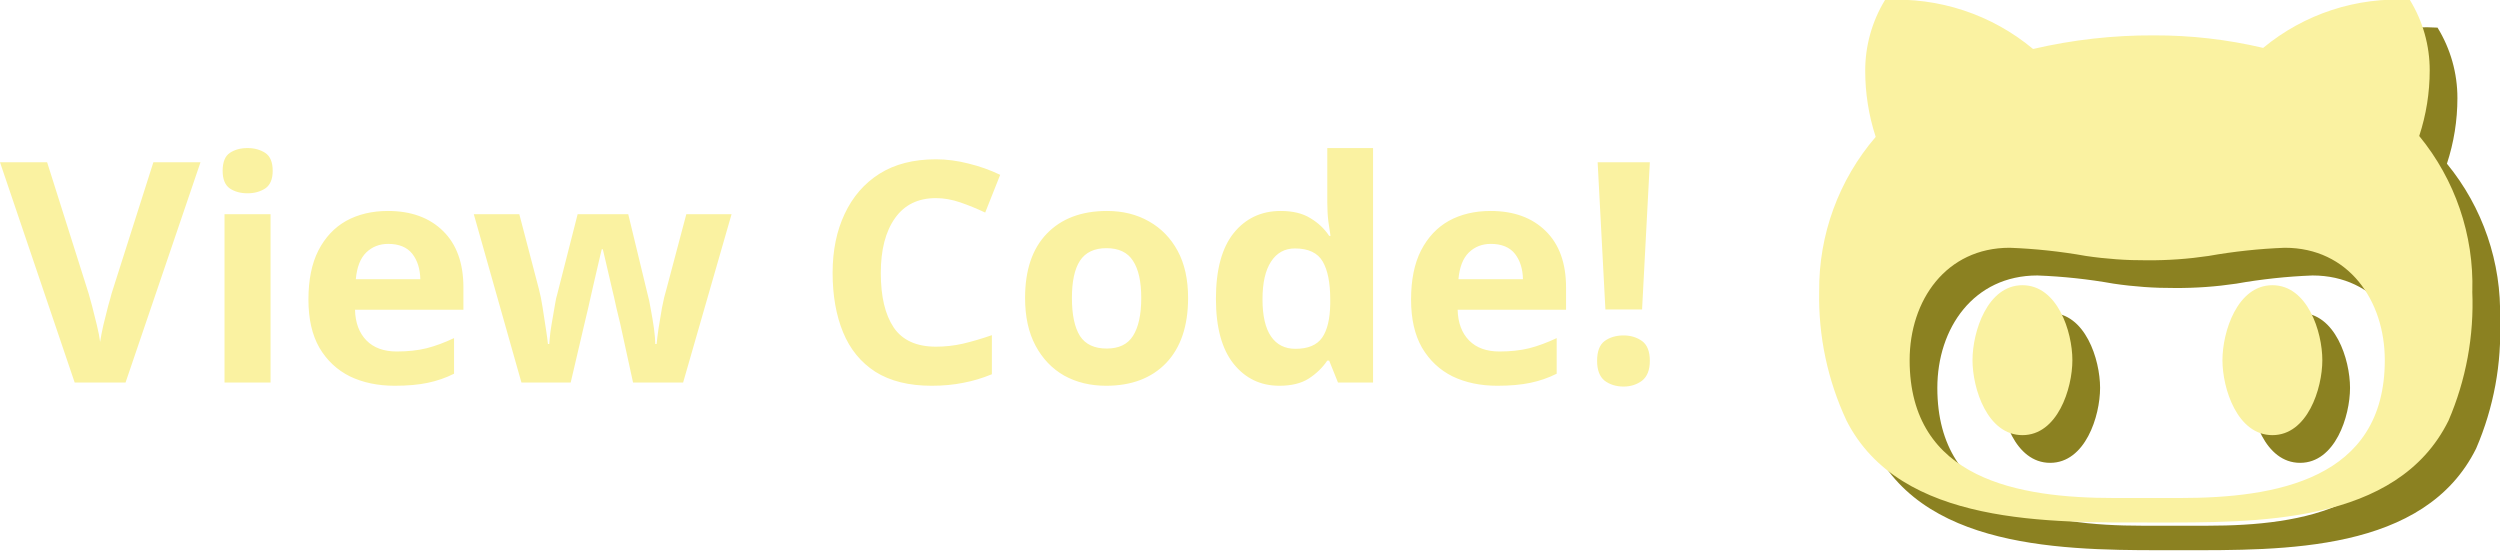
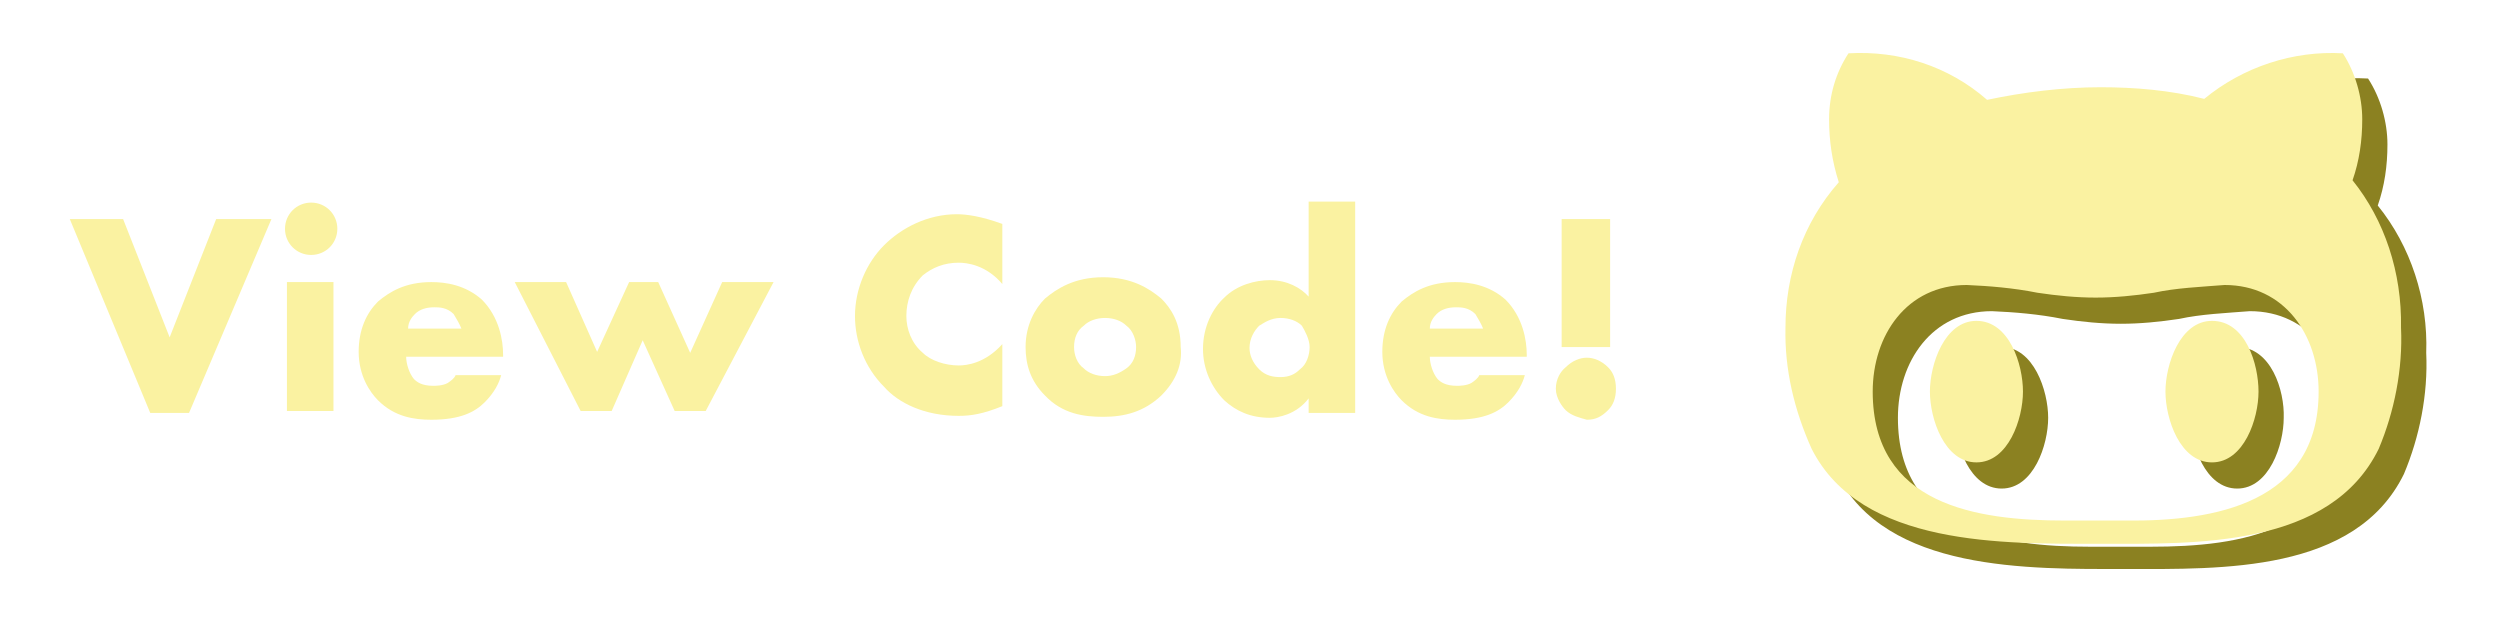
- <svg xmlns="http://www.w3.org/2000/svg" id="Component_4_1" data-name="Component 4 – 1" width="145.931" height="32.118" viewBox="0 0 145.931 32.118">
-   <g id="Component_1_1" data-name="Component 1 – 1" transform="translate(106.189)">
-     <path id="Icon_awesome-github-alt" data-name="Icon awesome-github-alt" d="M14.781,25.524c0,1.66-.866,4.376-2.915,4.376s-2.915-2.716-2.915-4.376.866-4.376,2.915-4.376,2.915,2.716,2.915,4.376Zm23.343-4.011a17.214,17.214,0,0,1-1.39,7.545C33.724,35.143,25.448,35,19.523,35,13.5,35,4.734,35.214,1.6,29.059A17,17,0,0,1,0,21.513,13.659,13.659,0,0,1,3.3,12.49a12.433,12.433,0,0,1-.612-3.876A7.909,7.909,0,0,1,3.844,4.5a12.41,12.41,0,0,1,8.642,2.859,30.423,30.423,0,0,1,7.045-.794,27.4,27.4,0,0,1,6.386.731,12.275,12.275,0,0,1,8.562-2.8,7.835,7.835,0,0,1,1.16,4.114,12.259,12.259,0,0,1-.612,3.828,13.685,13.685,0,0,1,3.1,9.07Zm-5.107,4.011c0-3.487-2.121-6.561-5.838-6.561a32.657,32.657,0,0,0-4.448.477,23.338,23.338,0,0,1-3.582.254,23.481,23.481,0,0,1-3.582-.254,32.127,32.127,0,0,0-4.448-.477c-3.717,0-5.838,3.074-5.838,6.561,0,6.974,6.386,8.046,11.946,8.046h3.828c5.584,0,11.962-1.064,11.962-8.046Zm-6.561-4.376c-2.049,0-2.915,2.716-2.915,4.376s.866,4.376,2.915,4.376,2.915-2.716,2.915-4.376S28.506,21.148,26.457,21.148Z" transform="translate(1.617 -2.883)" fill="#8b8121" />
-     <path id="Icon_awesome-github-alt-2" data-name="Icon awesome-github-alt" d="M14.781,25.524c0,1.66-.866,4.376-2.915,4.376s-2.915-2.716-2.915-4.376.866-4.376,2.915-4.376,2.915,2.716,2.915,4.376Zm23.343-4.011a17.214,17.214,0,0,1-1.39,7.545C33.724,35.143,25.448,35,19.523,35,13.5,35,4.734,35.214,1.6,29.059A17,17,0,0,1,0,21.513,13.659,13.659,0,0,1,3.3,12.49a12.433,12.433,0,0,1-.612-3.876A7.909,7.909,0,0,1,3.844,4.5a12.41,12.41,0,0,1,8.642,2.859,30.423,30.423,0,0,1,7.045-.794,27.4,27.4,0,0,1,6.386.731,12.275,12.275,0,0,1,8.562-2.8,7.835,7.835,0,0,1,1.16,4.114,12.259,12.259,0,0,1-.612,3.828,13.685,13.685,0,0,1,3.1,9.07Zm-5.107,4.011c0-3.487-2.121-6.561-5.838-6.561a32.657,32.657,0,0,0-4.448.477,23.338,23.338,0,0,1-3.582.254,23.481,23.481,0,0,1-3.582-.254,32.127,32.127,0,0,0-4.448-.477c-3.717,0-5.838,3.074-5.838,6.561,0,6.974,6.386,8.046,11.946,8.046h3.828c5.584,0,11.962-1.064,11.962-8.046Zm-6.561-4.376c-2.049,0-2.915,2.716-2.915,4.376s.866,4.376,2.915,4.376,2.915-2.716,2.915-4.376S28.506,21.148,26.457,21.148Z" transform="translate(0 -4.5)" fill="#faf2a1" />
+ <svg xmlns="http://www.w3.org/2000/svg" version="1.1" id="Layer_1" x="0px" y="0px" viewBox="0 0 257.9 64.2" style="enable-background:new 0 0 257.9 64.2;" xml:space="preserve">
+   <style type="text/css">
+ 	.st0{fill:#8B8121;}
+ 	.st1{fill:#FAF2A1;}
+ 	.st2{enable-background:new    ;}
+ 	.st3{fill:#0F7457;}
+ 	.st4{fill:#00A878;}
+ </style>
+   <g id="Component_1_1" transform="translate(106.189)">
+     <path id="Icon_awesome-github-alt" class="st0" d="M105.1,43.1c0,2.8-1.5,7.3-4.8,7.3s-4.8-4.5-4.8-7.3c0-2.8,1.5-7.3,4.8-7.3   S105.1,40.3,105.1,43.1z M144.1,36.4c0.2,4.3-0.7,8.7-2.3,12.5c-5,10.2-18.8,9.8-28.7,9.8c-10,0-24.7,0.3-29.8-9.8   c-1.8-4-2.8-8.2-2.7-12.5c0-5.5,1.8-10.8,5.5-15c-0.7-2.2-1-4.3-1-6.5c0-2.5,0.7-4.8,2-6.8c5.2-0.3,10.3,1.3,14.3,4.8   c3.8-0.8,7.8-1.3,11.7-1.3c3.5,0,7.2,0.3,10.7,1.2c4-3.3,9.2-5,14.3-4.7c1.3,2,2,4.5,2,6.8c0,2.2-0.3,4.3-1,6.3   C142.5,25.4,144.3,30.9,144.1,36.4L144.1,36.4z M135.6,43.1c0-5.8-3.5-11-9.7-11c-2.5,0.2-5,0.3-7.3,0.8c-2,0.3-4,0.5-6,0.5   c-2,0-4-0.2-6-0.5c-2.5-0.5-5-0.7-7.3-0.8c-6.2,0-9.7,5.2-9.7,11c0,11.7,10.7,13.3,19.8,13.3h6.3C125,56.4,135.6,54.8,135.6,43.1z    M124.6,35.8c-3.3,0-4.8,4.5-4.8,7.3c0,2.8,1.5,7.3,4.8,7.3c3.3,0,4.8-4.5,4.8-7.3C129.5,40.3,128.1,35.8,124.6,35.8L124.6,35.8z" />
+     <path id="Icon_awesome-github-alt-2" class="st1" d="M102.5,40.4c0,2.8-1.5,7.3-4.8,7.3c-3.3,0-4.8-4.5-4.8-7.3   c0-2.8,1.5-7.3,4.8-7.3C101.1,33.1,102.5,37.6,102.5,40.4z M141.5,33.8c0.2,4.3-0.7,8.7-2.3,12.5c-5,10.2-18.8,9.8-28.7,9.8   c-10,0-24.7,0.3-29.8-9.8c-1.8-4-2.8-8.2-2.7-12.5c0-5.5,1.8-10.8,5.5-15c-0.7-2.2-1-4.3-1-6.5c0-2.5,0.7-4.8,2-6.8   c5.2-0.3,10.3,1.3,14.3,4.8c3.8-0.8,7.8-1.3,11.7-1.3c3.5,0,7.2,0.3,10.7,1.2c4-3.3,9.2-5,14.3-4.7c1.3,2,2,4.5,2,6.8   c0,2.2-0.3,4.3-1,6.3C139.8,22.7,141.6,28.1,141.5,33.8L141.5,33.8z M133,40.4c0-5.8-3.5-11-9.7-11c-2.5,0.2-5,0.3-7.3,0.8   c-2,0.3-4,0.5-6,0.5c-2,0-4-0.2-6-0.5c-2.5-0.5-5-0.7-7.3-0.8c-6.2,0-9.7,5.2-9.7,11c0,11.7,10.7,13.3,19.8,13.3h6.3   C122.3,53.8,133,51.9,133,40.4z M122,33.1c-3.3,0-4.8,4.5-4.8,7.3c0,2.8,1.5,7.3,4.8,7.3s4.8-4.5,4.8-7.3   C126.8,37.6,125.5,33.1,122,33.1L122,33.1z" />
  </g>
-   <text id="View_Code_" data-name="View Code!" transform="translate(0 22.33)" fill="#faf2a1" font-size="18" font-family="FuturaPT-Bold, Futura PT" font-weight="700">
-     <tspan x="0" y="0">View Code!</tspan>
-   </text>
+   <g class="st2">
+     <path class="st1" d="M12.7,22.6l4.8,12.2l4.8-12.2h5.7l-8.5,20h-4l-8.3-20C7.2,22.6,12.7,22.6,12.7,22.6z" />
+     <path class="st1" d="M32.1,20.9c1.5,0,2.7,1.2,2.7,2.7c0,1.5-1.2,2.7-2.7,2.7c-1.5,0-2.7-1.2-2.7-2.7   C29.4,22.1,30.6,20.9,32.1,20.9z M34.4,29.1v13.3h-4.8V29.1C29.6,29.1,34.4,29.1,34.4,29.1z" />
+     <path class="st1" d="M51.9,36.8h-10c0,0.7,0.3,1.7,0.8,2.3c0.3,0.3,0.8,0.7,2,0.7c0.2,0,1,0,1.5-0.3c0.3-0.2,0.7-0.5,0.8-0.8h4.7   c-0.2,0.8-0.7,1.8-1.7,2.8c-1,1-2.5,1.8-5.5,1.8c-1.8,0-3.8-0.3-5.5-2c-0.8-0.8-2-2.5-2-5c0-2.3,0.8-4,2-5.2c1.2-1,2.8-2,5.5-2   c1.5,0,3.5,0.3,5.2,1.8c1.8,1.8,2.2,4.2,2.2,5.7V36.8z M47.6,33.9c-0.2-0.5-0.5-1-0.8-1.5c-0.7-0.7-1.5-0.7-2-0.7   c-0.8,0-1.5,0.2-2,0.7c-0.3,0.3-0.7,0.8-0.7,1.5H47.6z" />
+     <path class="st1" d="M58.4,29.1l3.2,7.2l3.3-7.2h3l3.3,7.3l3.3-7.3h5.3l-7,13.3h-3.2l-3.3-7.3l-3.2,7.3h-3.2l-6.8-13.3   C53.2,29.1,58.4,29.1,58.4,29.1z" />
+     <path class="st1" d="M103.4,41.9c-2,0.8-3.2,1-4.5,1c-3.5,0-6.2-1.3-7.7-3c-2-2-3-4.7-3-7.3c0-2.8,1.2-5.5,3-7.3   c1.8-1.8,4.5-3.2,7.5-3.2c1,0,2.5,0.2,4.7,1v6.2c-1.7-2-3.7-2.2-4.5-2.2c-1.5,0-2.7,0.5-3.7,1.3c-1.2,1.2-1.7,2.7-1.7,4.2   c0,1.3,0.5,2.8,1.7,3.8c0.8,0.8,2.3,1.3,3.7,1.3c0.8,0,2.7-0.2,4.5-2.2C103.4,35.6,103.4,41.9,103.4,41.9z" />
+     <path class="st1" d="M119.8,40.8c-1.8,1.7-3.8,2.2-6,2.2c-2,0-4.2-0.3-6-2.2c-1.5-1.5-2-3.2-2-5c0-2.3,1-4,2-5c1.2-1,3-2.2,6-2.2   c3,0,4.8,1.2,6,2.2c1,1,2,2.5,2,5C122,37.6,121.3,39.3,119.8,40.8z M111.8,33.6c-0.7,0.5-1,1.3-1,2.2c0,0.8,0.3,1.7,1,2.2   c0.5,0.5,1.3,0.8,2.2,0.8c0.8,0,1.5-0.3,2.2-0.8s1-1.3,1-2.2c0-0.7-0.3-1.7-1-2.2c-0.5-0.5-1.3-0.8-2.2-0.8   C113.1,32.8,112.3,33.1,111.8,33.6z" />
+     <path class="st1" d="M139.8,42.6H135v-1.5c-1.3,1.7-3.2,2-4,2c-2,0-3.5-0.7-4.7-1.8c-1.3-1.3-2.2-3.2-2.2-5.3c0-2.3,1-4.2,2.2-5.3   c1.3-1.3,3.2-1.8,4.7-1.8c1.8,0,3.2,0.8,4,1.7v-9.8h4.8V42.6z M134.1,38.1c0.7-0.5,1-1.5,1-2.3c0-0.8-0.5-1.7-0.8-2.2   c-0.5-0.5-1.3-0.8-2.2-0.8c-1,0-1.7,0.5-2.2,0.8c-0.5,0.5-1,1.3-1,2.3c0,0.7,0.3,1.5,1,2.2s1.5,0.8,2.2,0.8   C133,38.9,133.6,38.6,134.1,38.1z" />
+     <path class="st1" d="M157.5,36.8h-10c0,0.7,0.3,1.7,0.8,2.3c0.3,0.3,0.8,0.7,2,0.7c0.2,0,1,0,1.5-0.3c0.3-0.2,0.7-0.5,0.8-0.8h4.7   c-0.2,0.8-0.7,1.8-1.7,2.8c-1,1-2.5,1.8-5.5,1.8c-1.8,0-3.8-0.3-5.5-2c-0.8-0.8-2-2.5-2-5c0-2.3,0.8-4,2-5.2c1.2-1,2.8-2,5.5-2   c1.5,0,3.5,0.3,5.2,1.8c1.8,1.8,2.2,4.2,2.2,5.7V36.8z M153,33.9c-0.2-0.5-0.5-1-0.8-1.5c-0.7-0.7-1.5-0.7-2-0.7   c-0.8,0-1.5,0.2-2,0.7c-0.3,0.3-0.7,0.8-0.7,1.5H153z" />
+     <path class="st1" d="M161.5,42.3c-0.3-0.3-1-1.2-1-2.2s0.5-1.8,1-2.2c0.7-0.7,1.5-1,2.2-1s1.5,0.3,2.2,1c0.5,0.5,0.8,1.2,0.8,2.2   c0,1-0.3,1.7-0.8,2.2c-0.7,0.7-1.3,1-2.2,1C163,43.1,162.1,42.9,161.5,42.3z M161.1,35.8V22.6h5v13.2H161.1z" />
+   </g>
</svg>
